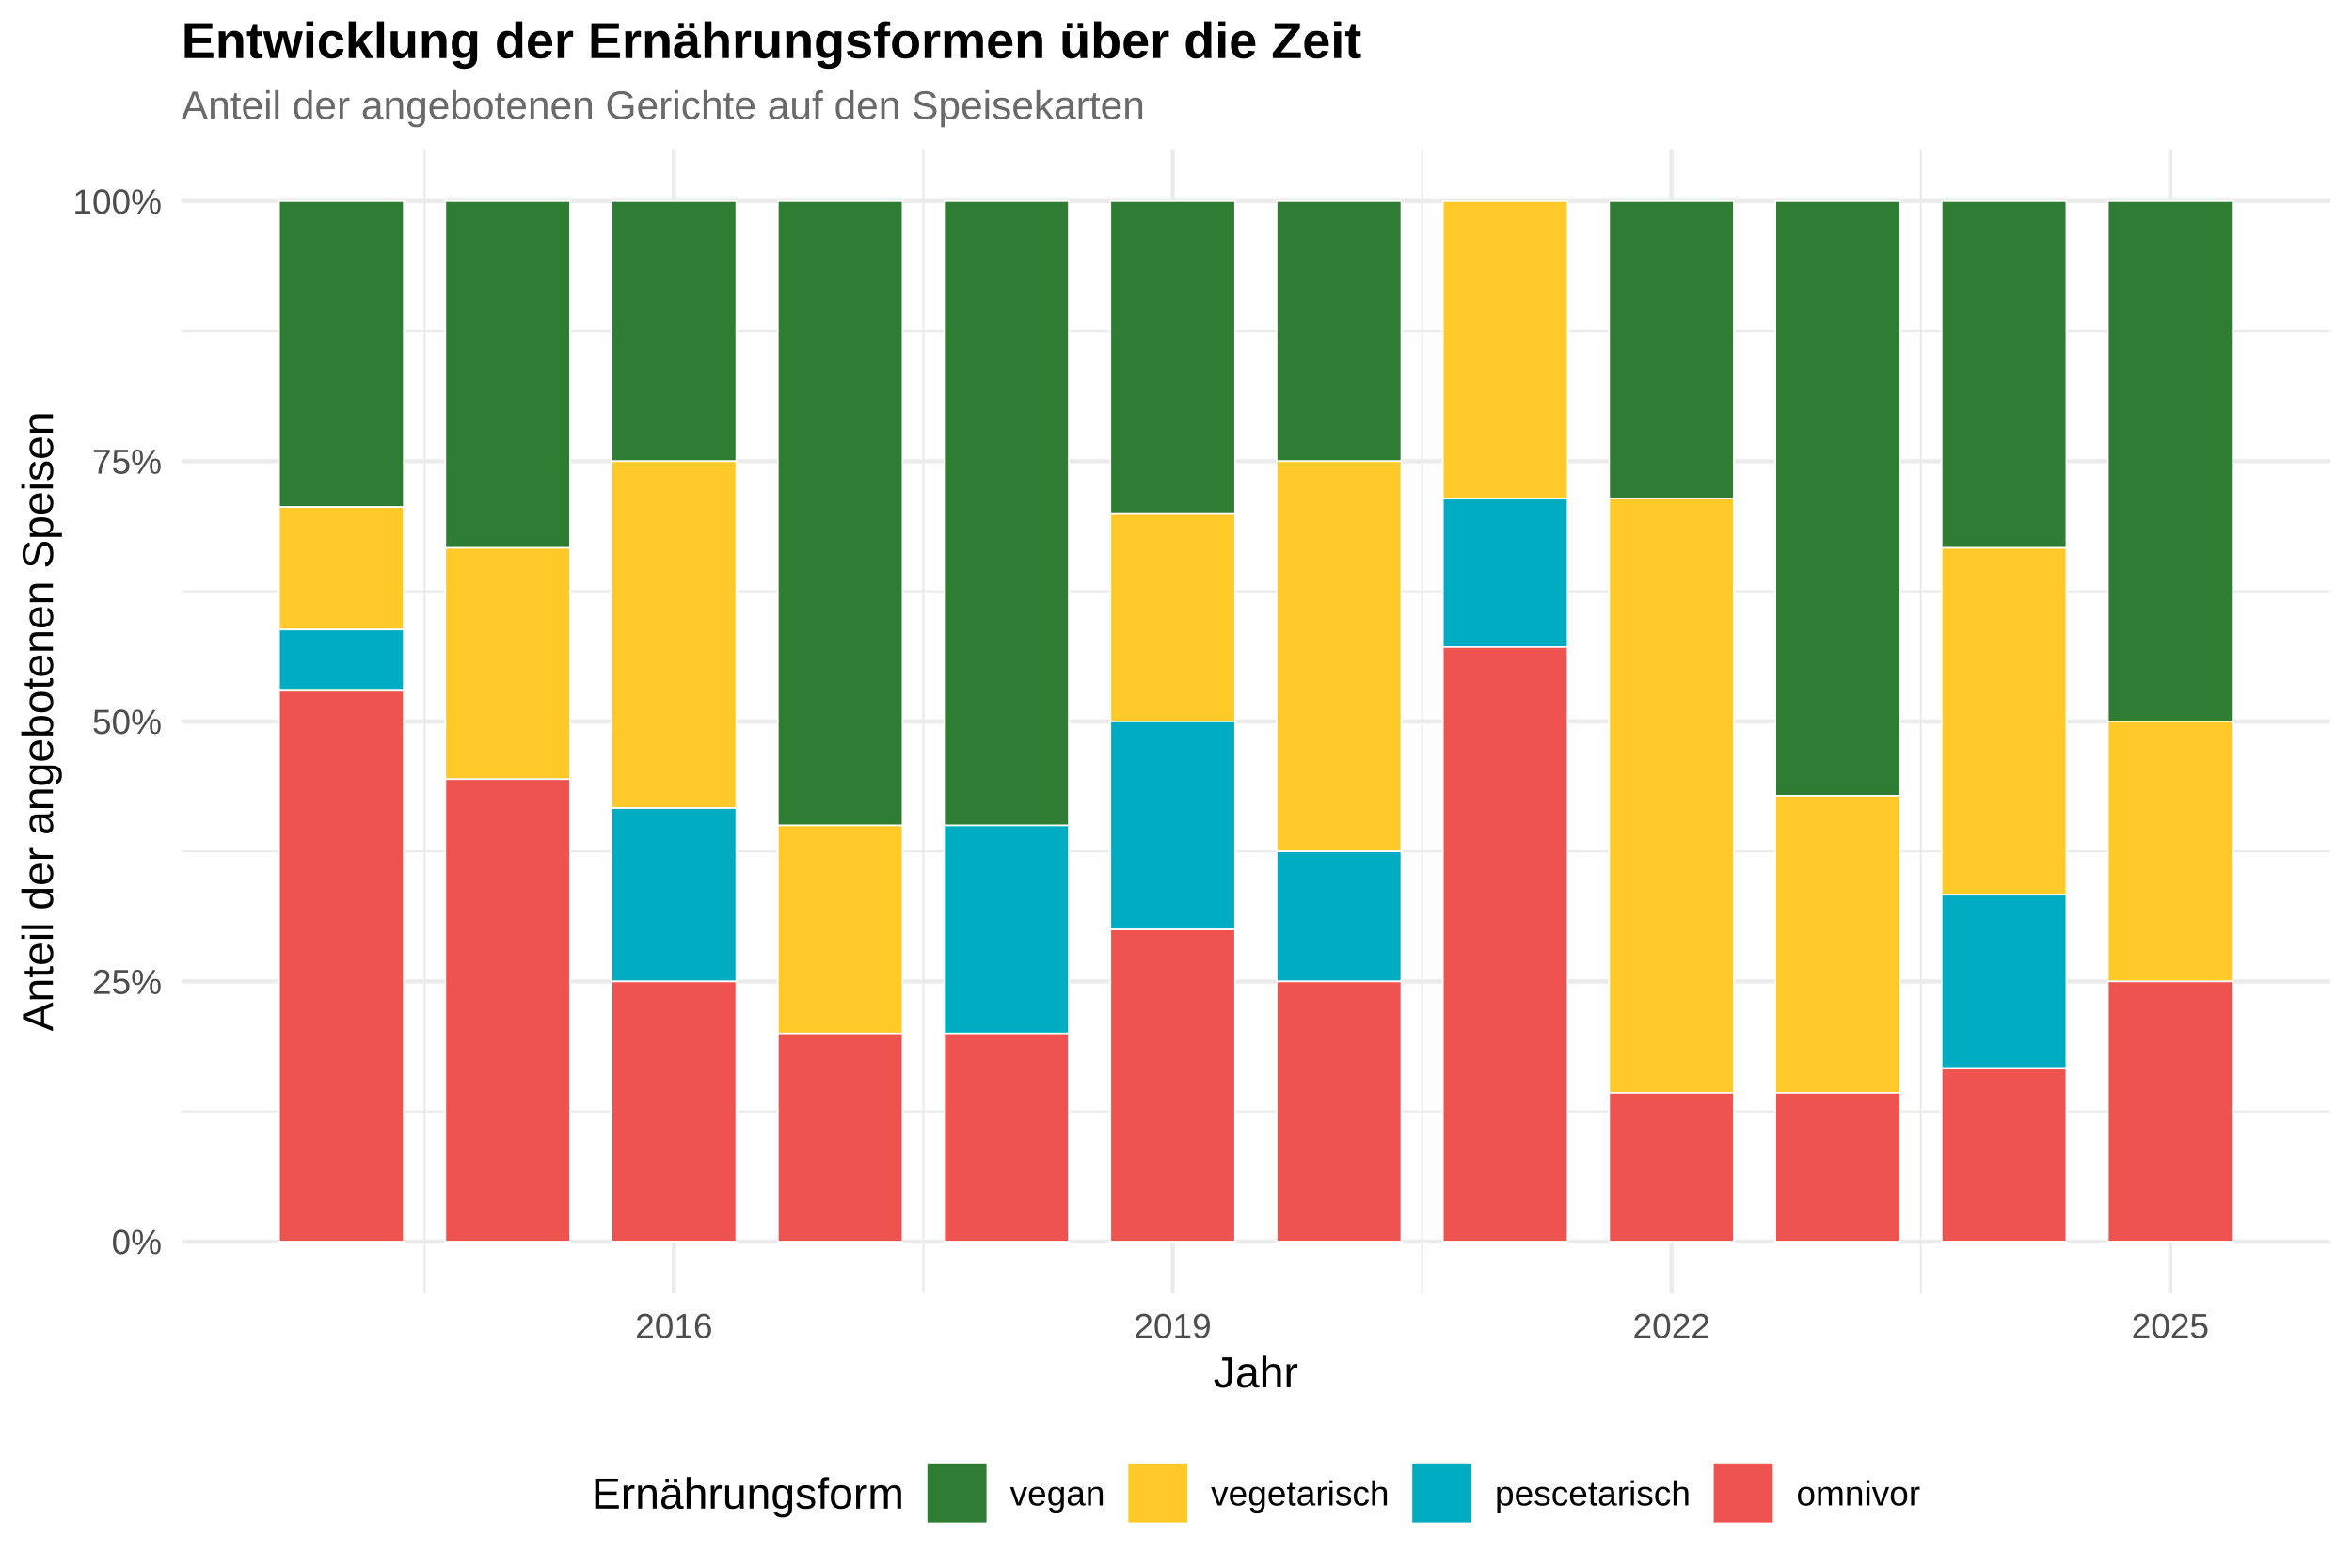
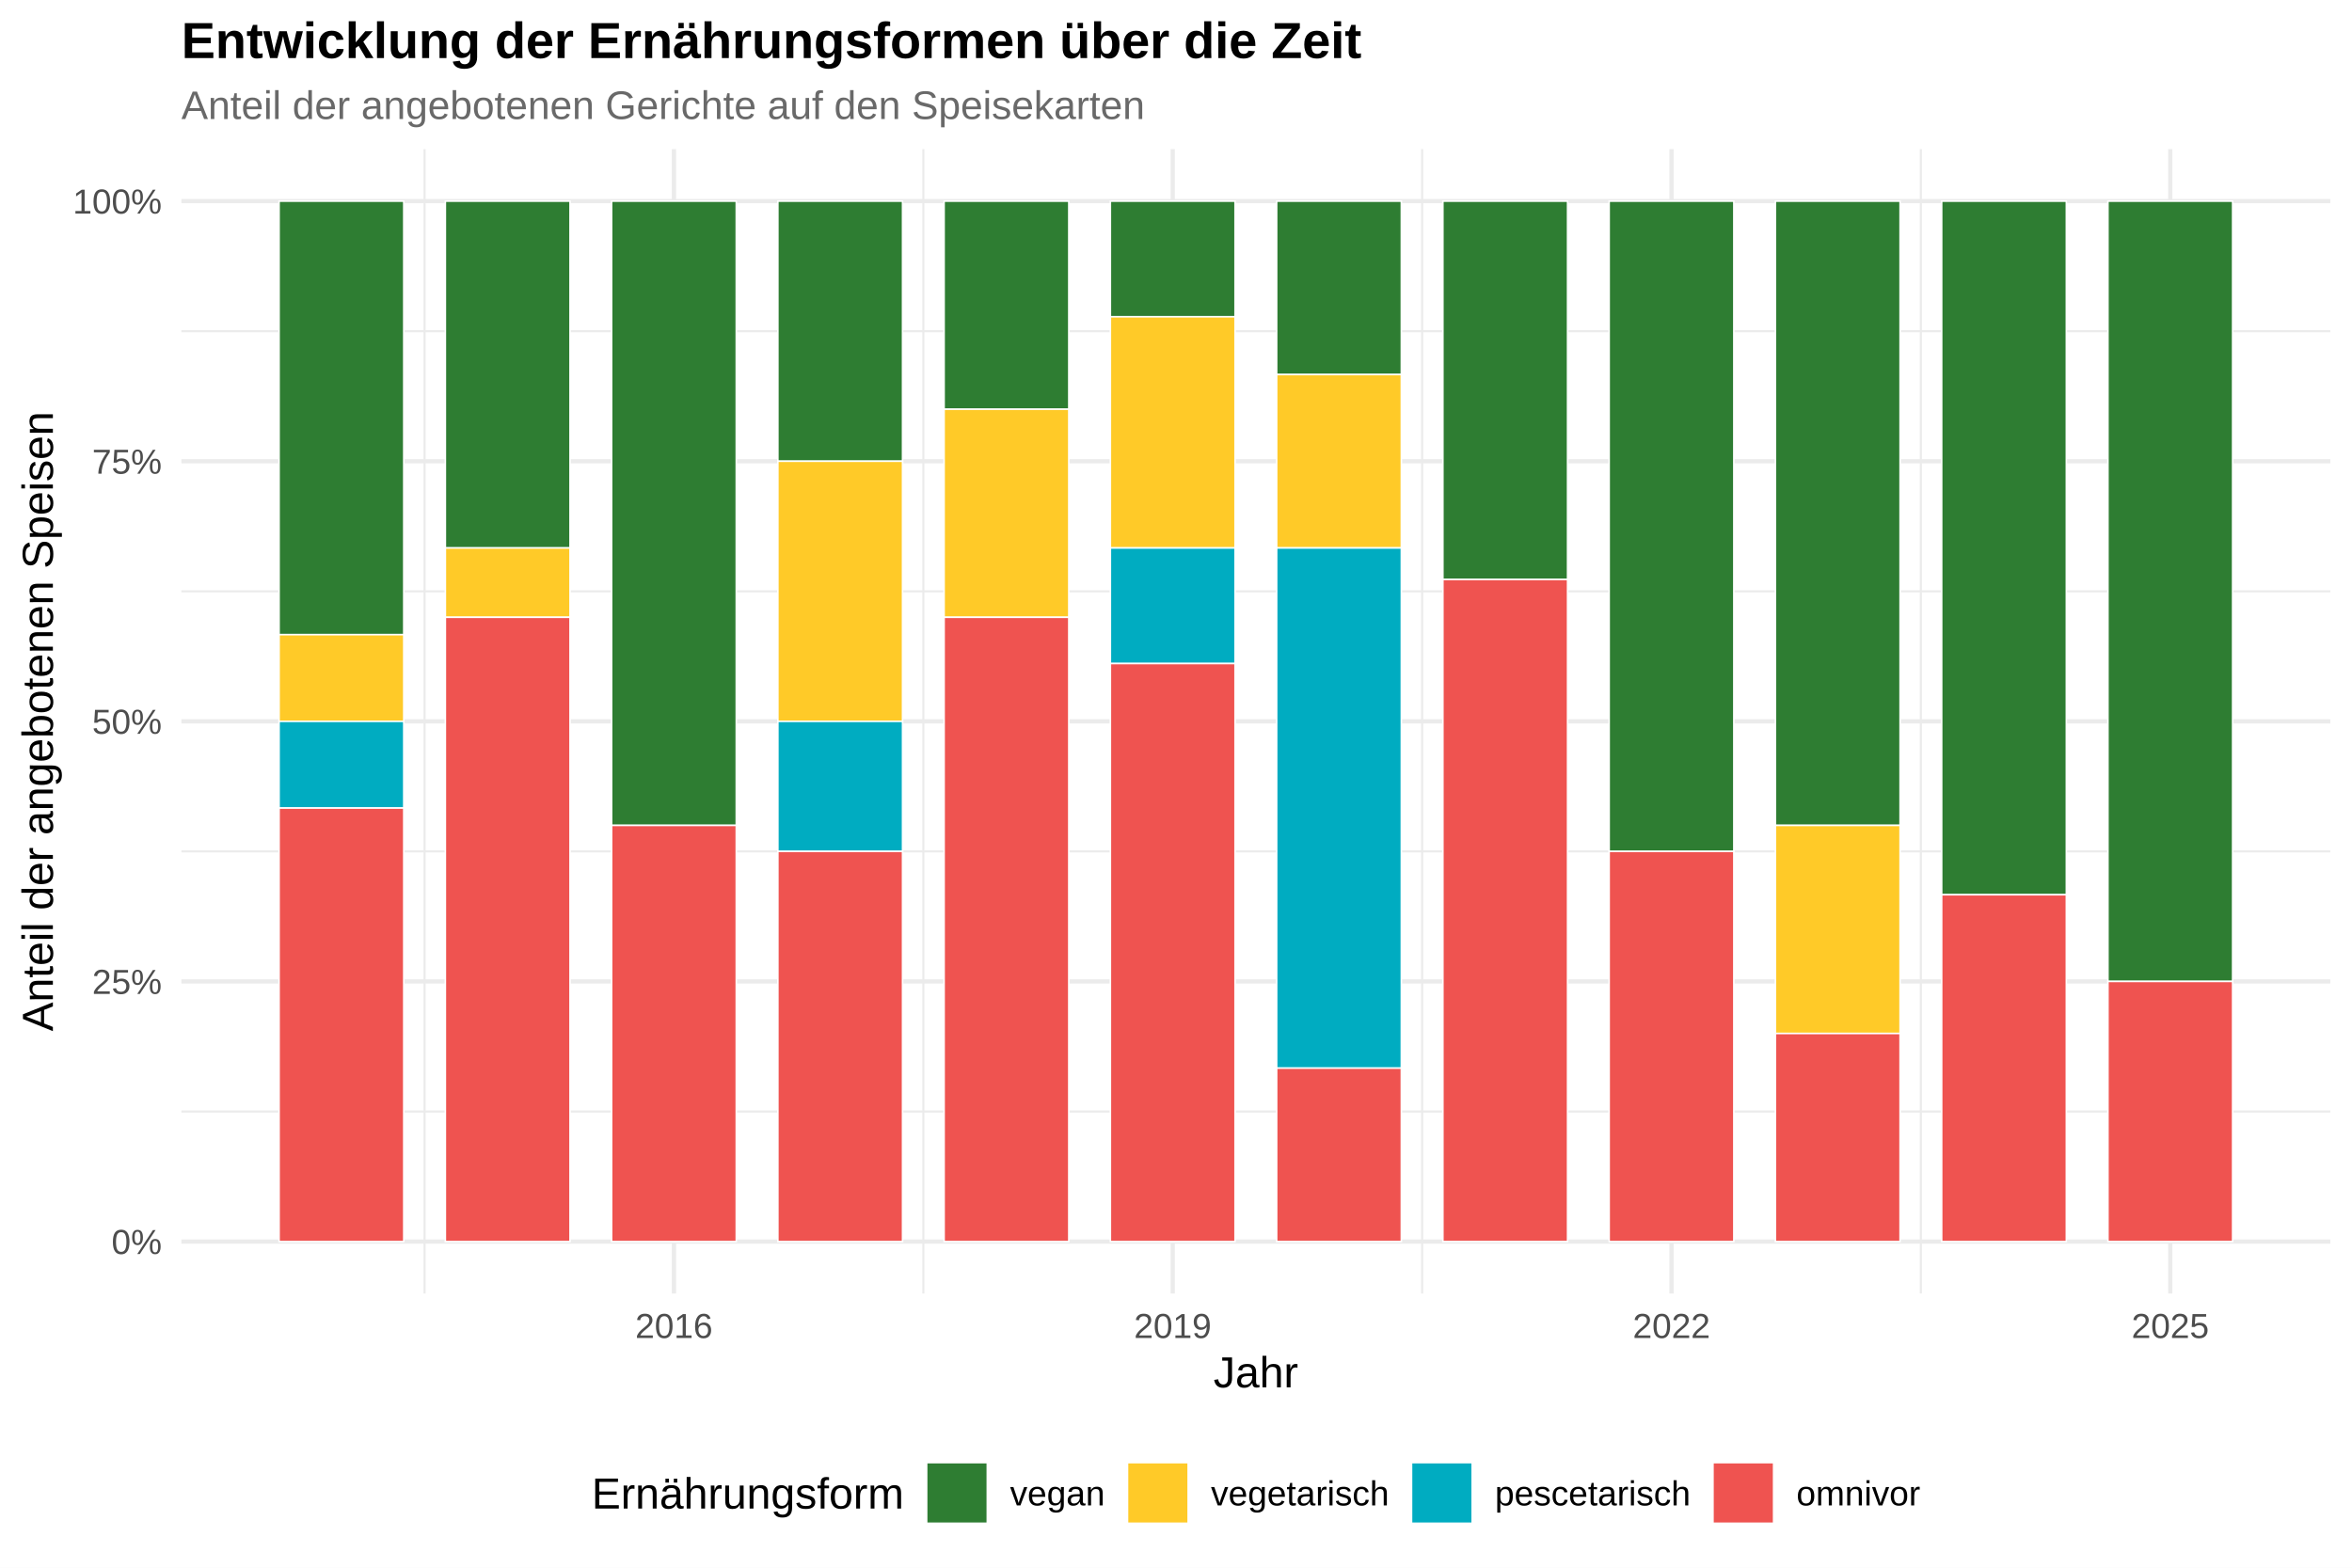
<svg xmlns="http://www.w3.org/2000/svg" width="648.00pt" height="432.00pt" viewBox="0 0 648.00 432.00">
  <g class="svglite">
    <defs>
      <style type="text/css">
    .svglite line, .svglite polyline, .svglite polygon, .svglite path, .svglite rect, .svglite circle {
      fill: none;
      stroke: #000000;
      stroke-linecap: round;
      stroke-linejoin: round;
      stroke-miterlimit: 10.00;
    }
    .svglite text {
      white-space: pre;
    }
    .svglite g.glyphgroup path {
      fill: inherit;
      stroke: none;
    }
  </style>
    </defs>
    <rect width="100%" height="100%" style="stroke: none; fill: #FFFFFF;" />
    <defs>
      <clipPath id="cpMC4wMHw2NDguMDB8MC4wMHw0MzIuMDA=">
        <rect x="0.00" y="0.00" width="648.00" height="432.00" />
      </clipPath>
    </defs>
    <g clip-path="url(#cpMC4wMHw2NDguMDB8MC4wMHw0MzIuMDA=)">
      <rect x="0.00" y="-0" width="648.00" height="432.00" style="stroke-width: 1.16; stroke: none; fill: #FFFFFF;" />
    </g>
    <defs>
      <clipPath id="cpNDkuOTh8NjQyLjAyfDQxLjEwfDM1Ni40Ng==">
        <rect x="49.98" y="41.10" width="592.04" height="315.37" />
      </clipPath>
    </defs>
    <g clip-path="url(#cpNDkuOTh8NjQyLjAyfDQxLjEwfDM1Ni40Ng==)">
      <polyline points="49.98,306.29 642.02,306.29 " style="stroke-width: 0.58; stroke: #EBEBEB; stroke-linecap: butt;" />
      <polyline points="49.98,234.62 642.02,234.62 " style="stroke-width: 0.58; stroke: #EBEBEB; stroke-linecap: butt;" />
      <polyline points="49.98,162.94 642.02,162.94 " style="stroke-width: 0.58; stroke: #EBEBEB; stroke-linecap: butt;" />
      <polyline points="49.98,91.27 642.02,91.27 " style="stroke-width: 0.58; stroke: #EBEBEB; stroke-linecap: butt;" />
      <polyline points="116.97,356.46 116.97,41.10 " style="stroke-width: 0.58; stroke: #EBEBEB; stroke-linecap: butt;" />
      <polyline points="254.39,356.46 254.39,41.10 " style="stroke-width: 0.58; stroke: #EBEBEB; stroke-linecap: butt;" />
      <polyline points="391.81,356.46 391.81,41.10 " style="stroke-width: 0.58; stroke: #EBEBEB; stroke-linecap: butt;" />
      <polyline points="529.22,356.46 529.22,41.10 " style="stroke-width: 0.58; stroke: #EBEBEB; stroke-linecap: butt;" />
      <polyline points="49.98,342.13 642.02,342.13 " style="stroke-width: 1.16; stroke: #EBEBEB; stroke-linecap: butt;" />
      <polyline points="49.98,270.45 642.02,270.45 " style="stroke-width: 1.16; stroke: #EBEBEB; stroke-linecap: butt;" />
      <polyline points="49.98,198.78 642.02,198.78 " style="stroke-width: 1.16; stroke: #EBEBEB; stroke-linecap: butt;" />
      <polyline points="49.98,127.10 642.02,127.10 " style="stroke-width: 1.16; stroke: #EBEBEB; stroke-linecap: butt;" />
      <polyline points="49.98,55.43 642.02,55.43 " style="stroke-width: 1.16; stroke: #EBEBEB; stroke-linecap: butt;" />
      <polyline points="185.68,356.46 185.68,41.10 " style="stroke-width: 1.16; stroke: #EBEBEB; stroke-linecap: butt;" />
      <polyline points="323.10,356.46 323.10,41.10 " style="stroke-width: 1.16; stroke: #EBEBEB; stroke-linecap: butt;" />
      <polyline points="460.52,356.46 460.52,41.10 " style="stroke-width: 1.16; stroke: #EBEBEB; stroke-linecap: butt;" />
      <polyline points="597.93,356.46 597.93,41.10 " style="stroke-width: 1.16; stroke: #EBEBEB; stroke-linecap: butt;" />
-       <rect x="76.89" y="55.43" width="34.35" height="84.32" style="stroke-width: 0.43; stroke: #FFFFFF; stroke-linecap: butt; stroke-linejoin: miter; fill: #2E7D32;" />
-       <rect x="76.89" y="139.75" width="34.35" height="33.73" style="stroke-width: 0.43; stroke: #FFFFFF; stroke-linecap: butt; stroke-linejoin: miter; fill: #FFCA28;" />
-       <rect x="76.89" y="173.48" width="34.35" height="16.86" style="stroke-width: 0.43; stroke: #FFFFFF; stroke-linecap: butt; stroke-linejoin: miter; fill: #00ACC1;" />
-       <rect x="76.89" y="190.35" width="34.35" height="151.78" style="stroke-width: 0.43; stroke: #FFFFFF; stroke-linecap: butt; stroke-linejoin: miter; fill: #EF5350;" />
+       <rect x="76.89" y="55.43" width="34.35" height="119.46" style="stroke-width: 0.43; stroke: #FFFFFF; stroke-linecap: butt; stroke-linejoin: miter; fill: #2E7D32;" />
+       <rect x="76.89" y="174.89" width="34.35" height="23.89" style="stroke-width: 0.43; stroke: #FFFFFF; stroke-linecap: butt; stroke-linejoin: miter; fill: #FFCA28;" />
+       <rect x="76.89" y="198.78" width="34.35" height="23.89" style="stroke-width: 0.43; stroke: #FFFFFF; stroke-linecap: butt; stroke-linejoin: miter; fill: #00ACC1;" />
+       <rect x="76.89" y="222.67" width="34.35" height="119.46" style="stroke-width: 0.43; stroke: #FFFFFF; stroke-linecap: butt; stroke-linejoin: miter; fill: #EF5350;" />
      <rect x="122.70" y="55.43" width="34.35" height="95.57" style="stroke-width: 0.43; stroke: #FFFFFF; stroke-linecap: butt; stroke-linejoin: miter; fill: #2E7D32;" />
-       <rect x="122.70" y="151.00" width="34.35" height="63.71" style="stroke-width: 0.43; stroke: #FFFFFF; stroke-linecap: butt; stroke-linejoin: miter; fill: #FFCA28;" />
-       <rect x="122.70" y="214.71" width="34.35" height="127.42" style="stroke-width: 0.43; stroke: #FFFFFF; stroke-linecap: butt; stroke-linejoin: miter; fill: #EF5350;" />
-       <rect x="168.50" y="55.43" width="34.35" height="71.67" style="stroke-width: 0.43; stroke: #FFFFFF; stroke-linecap: butt; stroke-linejoin: miter; fill: #2E7D32;" />
-       <rect x="168.50" y="127.10" width="34.35" height="95.57" style="stroke-width: 0.43; stroke: #FFFFFF; stroke-linecap: butt; stroke-linejoin: miter; fill: #FFCA28;" />
-       <rect x="168.50" y="222.67" width="34.35" height="47.78" style="stroke-width: 0.43; stroke: #FFFFFF; stroke-linecap: butt; stroke-linejoin: miter; fill: #00ACC1;" />
-       <rect x="168.50" y="270.45" width="34.35" height="71.67" style="stroke-width: 0.43; stroke: #FFFFFF; stroke-linecap: butt; stroke-linejoin: miter; fill: #EF5350;" />
-       <rect x="214.31" y="55.43" width="34.35" height="172.02" style="stroke-width: 0.43; stroke: #FFFFFF; stroke-linecap: butt; stroke-linejoin: miter; fill: #2E7D32;" />
-       <rect x="214.31" y="227.45" width="34.35" height="57.34" style="stroke-width: 0.43; stroke: #FFFFFF; stroke-linecap: butt; stroke-linejoin: miter; fill: #FFCA28;" />
-       <rect x="214.31" y="284.79" width="34.35" height="57.34" style="stroke-width: 0.43; stroke: #FFFFFF; stroke-linecap: butt; stroke-linejoin: miter; fill: #EF5350;" />
-       <rect x="260.11" y="55.43" width="34.35" height="172.02" style="stroke-width: 0.43; stroke: #FFFFFF; stroke-linecap: butt; stroke-linejoin: miter; fill: #2E7D32;" />
-       <rect x="260.11" y="227.45" width="34.35" height="57.34" style="stroke-width: 0.43; stroke: #FFFFFF; stroke-linecap: butt; stroke-linejoin: miter; fill: #00ACC1;" />
-       <rect x="260.11" y="284.79" width="34.35" height="57.34" style="stroke-width: 0.43; stroke: #FFFFFF; stroke-linecap: butt; stroke-linejoin: miter; fill: #EF5350;" />
-       <rect x="305.92" y="55.43" width="34.35" height="86.01" style="stroke-width: 0.43; stroke: #FFFFFF; stroke-linecap: butt; stroke-linejoin: miter; fill: #2E7D32;" />
-       <rect x="305.92" y="141.44" width="34.35" height="57.34" style="stroke-width: 0.43; stroke: #FFFFFF; stroke-linecap: butt; stroke-linejoin: miter; fill: #FFCA28;" />
-       <rect x="305.92" y="198.78" width="34.35" height="57.34" style="stroke-width: 0.43; stroke: #FFFFFF; stroke-linecap: butt; stroke-linejoin: miter; fill: #00ACC1;" />
-       <rect x="305.92" y="256.12" width="34.35" height="86.01" style="stroke-width: 0.43; stroke: #FFFFFF; stroke-linecap: butt; stroke-linejoin: miter; fill: #EF5350;" />
-       <rect x="351.73" y="55.43" width="34.35" height="71.67" style="stroke-width: 0.43; stroke: #FFFFFF; stroke-linecap: butt; stroke-linejoin: miter; fill: #2E7D32;" />
-       <rect x="351.73" y="127.10" width="34.35" height="107.51" style="stroke-width: 0.43; stroke: #FFFFFF; stroke-linecap: butt; stroke-linejoin: miter; fill: #FFCA28;" />
-       <rect x="351.73" y="234.62" width="34.35" height="35.84" style="stroke-width: 0.43; stroke: #FFFFFF; stroke-linecap: butt; stroke-linejoin: miter; fill: #00ACC1;" />
-       <rect x="351.73" y="270.45" width="34.35" height="71.67" style="stroke-width: 0.43; stroke: #FFFFFF; stroke-linecap: butt; stroke-linejoin: miter; fill: #EF5350;" />
-       <rect x="397.53" y="55.43" width="34.35" height="81.91" style="stroke-width: 0.43; stroke: #FFFFFF; stroke-linecap: butt; stroke-linejoin: miter; fill: #FFCA28;" />
-       <rect x="397.53" y="137.34" width="34.35" height="40.96" style="stroke-width: 0.43; stroke: #FFFFFF; stroke-linecap: butt; stroke-linejoin: miter; fill: #00ACC1;" />
-       <rect x="397.53" y="178.30" width="34.35" height="163.83" style="stroke-width: 0.43; stroke: #FFFFFF; stroke-linecap: butt; stroke-linejoin: miter; fill: #EF5350;" />
-       <rect x="443.34" y="55.43" width="34.35" height="81.91" style="stroke-width: 0.43; stroke: #FFFFFF; stroke-linecap: butt; stroke-linejoin: miter; fill: #2E7D32;" />
-       <rect x="443.34" y="137.34" width="34.35" height="163.83" style="stroke-width: 0.43; stroke: #FFFFFF; stroke-linecap: butt; stroke-linejoin: miter; fill: #FFCA28;" />
-       <rect x="443.34" y="301.17" width="34.35" height="40.96" style="stroke-width: 0.43; stroke: #FFFFFF; stroke-linecap: butt; stroke-linejoin: miter; fill: #EF5350;" />
-       <rect x="489.14" y="55.43" width="34.35" height="163.83" style="stroke-width: 0.43; stroke: #FFFFFF; stroke-linecap: butt; stroke-linejoin: miter; fill: #2E7D32;" />
-       <rect x="489.14" y="219.26" width="34.35" height="81.91" style="stroke-width: 0.43; stroke: #FFFFFF; stroke-linecap: butt; stroke-linejoin: miter; fill: #FFCA28;" />
-       <rect x="489.14" y="301.17" width="34.35" height="40.96" style="stroke-width: 0.43; stroke: #FFFFFF; stroke-linecap: butt; stroke-linejoin: miter; fill: #EF5350;" />
-       <rect x="534.95" y="55.43" width="34.35" height="95.57" style="stroke-width: 0.43; stroke: #FFFFFF; stroke-linecap: butt; stroke-linejoin: miter; fill: #2E7D32;" />
-       <rect x="534.95" y="151.00" width="34.35" height="95.57" style="stroke-width: 0.43; stroke: #FFFFFF; stroke-linecap: butt; stroke-linejoin: miter; fill: #FFCA28;" />
-       <rect x="534.95" y="246.56" width="34.35" height="47.78" style="stroke-width: 0.43; stroke: #FFFFFF; stroke-linecap: butt; stroke-linejoin: miter; fill: #00ACC1;" />
-       <rect x="534.95" y="294.34" width="34.35" height="47.78" style="stroke-width: 0.43; stroke: #FFFFFF; stroke-linecap: butt; stroke-linejoin: miter; fill: #EF5350;" />
-       <rect x="580.76" y="55.43" width="34.35" height="143.35" style="stroke-width: 0.43; stroke: #FFFFFF; stroke-linecap: butt; stroke-linejoin: miter; fill: #2E7D32;" />
-       <rect x="580.76" y="198.78" width="34.35" height="71.67" style="stroke-width: 0.43; stroke: #FFFFFF; stroke-linecap: butt; stroke-linejoin: miter; fill: #FFCA28;" />
+       <rect x="122.70" y="151.00" width="34.35" height="19.11" style="stroke-width: 0.43; stroke: #FFFFFF; stroke-linecap: butt; stroke-linejoin: miter; fill: #FFCA28;" />
+       <rect x="122.70" y="170.11" width="34.35" height="172.02" style="stroke-width: 0.43; stroke: #FFFFFF; stroke-linecap: butt; stroke-linejoin: miter; fill: #EF5350;" />
+       <rect x="168.50" y="55.43" width="34.35" height="172.02" style="stroke-width: 0.43; stroke: #FFFFFF; stroke-linecap: butt; stroke-linejoin: miter; fill: #2E7D32;" />
+       <rect x="168.50" y="227.45" width="34.35" height="114.68" style="stroke-width: 0.43; stroke: #FFFFFF; stroke-linecap: butt; stroke-linejoin: miter; fill: #EF5350;" />
+       <rect x="214.31" y="55.43" width="34.35" height="71.67" style="stroke-width: 0.43; stroke: #FFFFFF; stroke-linecap: butt; stroke-linejoin: miter; fill: #2E7D32;" />
+       <rect x="214.31" y="127.10" width="34.35" height="71.67" style="stroke-width: 0.43; stroke: #FFFFFF; stroke-linecap: butt; stroke-linejoin: miter; fill: #FFCA28;" />
+       <rect x="214.31" y="198.78" width="34.35" height="35.84" style="stroke-width: 0.43; stroke: #FFFFFF; stroke-linecap: butt; stroke-linejoin: miter; fill: #00ACC1;" />
+       <rect x="214.31" y="234.62" width="34.35" height="107.51" style="stroke-width: 0.43; stroke: #FFFFFF; stroke-linecap: butt; stroke-linejoin: miter; fill: #EF5350;" />
+       <rect x="260.11" y="55.43" width="34.35" height="57.34" style="stroke-width: 0.43; stroke: #FFFFFF; stroke-linecap: butt; stroke-linejoin: miter; fill: #2E7D32;" />
+       <rect x="260.11" y="112.77" width="34.35" height="57.34" style="stroke-width: 0.43; stroke: #FFFFFF; stroke-linecap: butt; stroke-linejoin: miter; fill: #FFCA28;" />
+       <rect x="260.11" y="170.11" width="34.35" height="172.02" style="stroke-width: 0.43; stroke: #FFFFFF; stroke-linecap: butt; stroke-linejoin: miter; fill: #EF5350;" />
+       <rect x="305.92" y="55.43" width="34.35" height="31.86" style="stroke-width: 0.43; stroke: #FFFFFF; stroke-linecap: butt; stroke-linejoin: miter; fill: #2E7D32;" />
+       <rect x="305.92" y="87.29" width="34.35" height="63.71" style="stroke-width: 0.43; stroke: #FFFFFF; stroke-linecap: butt; stroke-linejoin: miter; fill: #FFCA28;" />
+       <rect x="305.92" y="151.00" width="34.35" height="31.86" style="stroke-width: 0.43; stroke: #FFFFFF; stroke-linecap: butt; stroke-linejoin: miter; fill: #00ACC1;" />
+       <rect x="305.92" y="182.85" width="34.35" height="159.28" style="stroke-width: 0.43; stroke: #FFFFFF; stroke-linecap: butt; stroke-linejoin: miter; fill: #EF5350;" />
+       <rect x="351.73" y="55.43" width="34.35" height="47.78" style="stroke-width: 0.43; stroke: #FFFFFF; stroke-linecap: butt; stroke-linejoin: miter; fill: #2E7D32;" />
+       <rect x="351.73" y="103.21" width="34.35" height="47.78" style="stroke-width: 0.43; stroke: #FFFFFF; stroke-linecap: butt; stroke-linejoin: miter; fill: #FFCA28;" />
+       <rect x="351.73" y="151.00" width="34.35" height="143.35" style="stroke-width: 0.43; stroke: #FFFFFF; stroke-linecap: butt; stroke-linejoin: miter; fill: #00ACC1;" />
+       <rect x="351.73" y="294.34" width="34.35" height="47.78" style="stroke-width: 0.43; stroke: #FFFFFF; stroke-linecap: butt; stroke-linejoin: miter; fill: #EF5350;" />
+       <rect x="397.53" y="55.43" width="34.35" height="104.25" style="stroke-width: 0.43; stroke: #FFFFFF; stroke-linecap: butt; stroke-linejoin: miter; fill: #2E7D32;" />
+       <rect x="397.53" y="159.68" width="34.35" height="182.44" style="stroke-width: 0.43; stroke: #FFFFFF; stroke-linecap: butt; stroke-linejoin: miter; fill: #EF5350;" />
+       <rect x="443.34" y="55.43" width="34.35" height="179.19" style="stroke-width: 0.43; stroke: #FFFFFF; stroke-linecap: butt; stroke-linejoin: miter; fill: #2E7D32;" />
+       <rect x="443.34" y="234.62" width="34.35" height="107.51" style="stroke-width: 0.43; stroke: #FFFFFF; stroke-linecap: butt; stroke-linejoin: miter; fill: #EF5350;" />
+       <rect x="489.14" y="55.43" width="34.35" height="172.02" style="stroke-width: 0.43; stroke: #FFFFFF; stroke-linecap: butt; stroke-linejoin: miter; fill: #2E7D32;" />
+       <rect x="489.14" y="227.45" width="34.35" height="57.34" style="stroke-width: 0.43; stroke: #FFFFFF; stroke-linecap: butt; stroke-linejoin: miter; fill: #FFCA28;" />
+       <rect x="489.14" y="284.79" width="34.35" height="57.34" style="stroke-width: 0.43; stroke: #FFFFFF; stroke-linecap: butt; stroke-linejoin: miter; fill: #EF5350;" />
+       <rect x="534.95" y="55.43" width="34.35" height="191.13" style="stroke-width: 0.43; stroke: #FFFFFF; stroke-linecap: butt; stroke-linejoin: miter; fill: #2E7D32;" />
+       <rect x="534.95" y="246.56" width="34.35" height="95.57" style="stroke-width: 0.43; stroke: #FFFFFF; stroke-linecap: butt; stroke-linejoin: miter; fill: #EF5350;" />
+       <rect x="580.76" y="55.43" width="34.35" height="215.02" style="stroke-width: 0.43; stroke: #FFFFFF; stroke-linecap: butt; stroke-linejoin: miter; fill: #2E7D32;" />
      <rect x="580.76" y="270.45" width="34.35" height="71.67" style="stroke-width: 0.43; stroke: #FFFFFF; stroke-linecap: butt; stroke-linejoin: miter; fill: #EF5350;" />
    </g>
    <g clip-path="url(#cpMC4wMHw2NDguMDB8MC4wMHw0MzIuMDA=)">
      <text x="44.60" y="345.56" text-anchor="end" style="font-size: 9.60px;fill: #4D4D4D; font-family: &quot;Arial&quot;;" textLength="13.86px" lengthAdjust="spacingAndGlyphs">0%</text>
      <text x="44.60" y="273.89" text-anchor="end" style="font-size: 9.60px;fill: #4D4D4D; font-family: &quot;Arial&quot;;" textLength="19.19px" lengthAdjust="spacingAndGlyphs">25%</text>
      <text x="44.60" y="202.21" text-anchor="end" style="font-size: 9.60px;fill: #4D4D4D; font-family: &quot;Arial&quot;;" textLength="19.19px" lengthAdjust="spacingAndGlyphs">50%</text>
      <text x="44.60" y="130.54" text-anchor="end" style="font-size: 9.60px;fill: #4D4D4D; font-family: &quot;Arial&quot;;" textLength="19.19px" lengthAdjust="spacingAndGlyphs">75%</text>
      <text x="44.60" y="58.86" text-anchor="end" style="font-size: 9.60px;fill: #4D4D4D; font-family: &quot;Arial&quot;;" textLength="24.52px" lengthAdjust="spacingAndGlyphs">100%</text>
      <text x="185.68" y="368.71" text-anchor="middle" style="font-size: 9.60px;fill: #4D4D4D; font-family: &quot;Arial&quot;;" textLength="21.31px" lengthAdjust="spacingAndGlyphs">2016</text>
      <text x="323.10" y="368.71" text-anchor="middle" style="font-size: 9.60px;fill: #4D4D4D; font-family: &quot;Arial&quot;;" textLength="21.31px" lengthAdjust="spacingAndGlyphs">2019</text>
      <text x="460.52" y="368.71" text-anchor="middle" style="font-size: 9.60px;fill: #4D4D4D; font-family: &quot;Arial&quot;;" textLength="21.31px" lengthAdjust="spacingAndGlyphs">2022</text>
      <text x="597.93" y="368.71" text-anchor="middle" style="font-size: 9.60px;fill: #4D4D4D; font-family: &quot;Arial&quot;;" textLength="21.31px" lengthAdjust="spacingAndGlyphs">2025</text>
      <text x="346.00" y="382.31" text-anchor="middle" style="font-size: 12.00px; font-family: &quot;Arial&quot;;" textLength="23.34px" lengthAdjust="spacingAndGlyphs">Jahr</text>
      <text transform="translate(14.57,198.78) rotate(-90)" text-anchor="middle" style="font-size: 12.00px; font-family: &quot;Arial&quot;;" textLength="170.75px" lengthAdjust="spacingAndGlyphs">Anteil der angebotenen Speisen</text>
      <text x="163.01" y="415.70" style="font-size: 12.00px; font-family: &quot;Arial&quot;;" textLength="86.03px" lengthAdjust="spacingAndGlyphs">Ernährungsform</text>
      <rect x="255.30" y="403.05" width="16.71" height="16.71" style="stroke-width: 0.43; stroke: #FFFFFF; stroke-linecap: butt; stroke-linejoin: miter; fill: #2E7D32;" />
      <rect x="310.64" y="403.05" width="16.71" height="16.71" style="stroke-width: 0.43; stroke: #FFFFFF; stroke-linecap: butt; stroke-linejoin: miter; fill: #FFCA28;" />
      <rect x="388.89" y="403.05" width="16.71" height="16.71" style="stroke-width: 0.43; stroke: #FFFFFF; stroke-linecap: butt; stroke-linejoin: miter; fill: #00ACC1;" />
      <rect x="471.94" y="403.05" width="16.71" height="16.71" style="stroke-width: 0.43; stroke: #FFFFFF; stroke-linecap: butt; stroke-linejoin: miter; fill: #EF5350;" />
      <text x="278.27" y="414.84" style="font-size: 9.60px; font-family: &quot;Arial&quot;;" textLength="26.11px" lengthAdjust="spacingAndGlyphs">vegan</text>
      <text x="333.62" y="414.84" style="font-size: 9.60px; font-family: &quot;Arial&quot;;" textLength="49.02px" lengthAdjust="spacingAndGlyphs">vegetarisch</text>
      <text x="411.87" y="414.84" style="font-size: 9.60px; font-family: &quot;Arial&quot;;" textLength="53.81px" lengthAdjust="spacingAndGlyphs">pescetarisch</text>
      <text x="494.92" y="414.84" style="font-size: 9.60px; font-family: &quot;Arial&quot;;" textLength="34.08px" lengthAdjust="spacingAndGlyphs">omnivor</text>
      <text x="49.98" y="32.80" style="font-size: 11.00px;fill: #696969; font-family: &quot;Arial&quot;;" textLength="265.66px" lengthAdjust="spacingAndGlyphs">Anteil der angebotenen Gerichte auf den Speisekarten</text>
      <text x="49.98" y="16.00" style="font-size: 14.00px; font-weight: bold; font-family: &quot;Arial&quot;;" textLength="325.06px" lengthAdjust="spacingAndGlyphs">Entwicklung der Ernährungsformen über die Zeit</text>
    </g>
  </g>
</svg>
